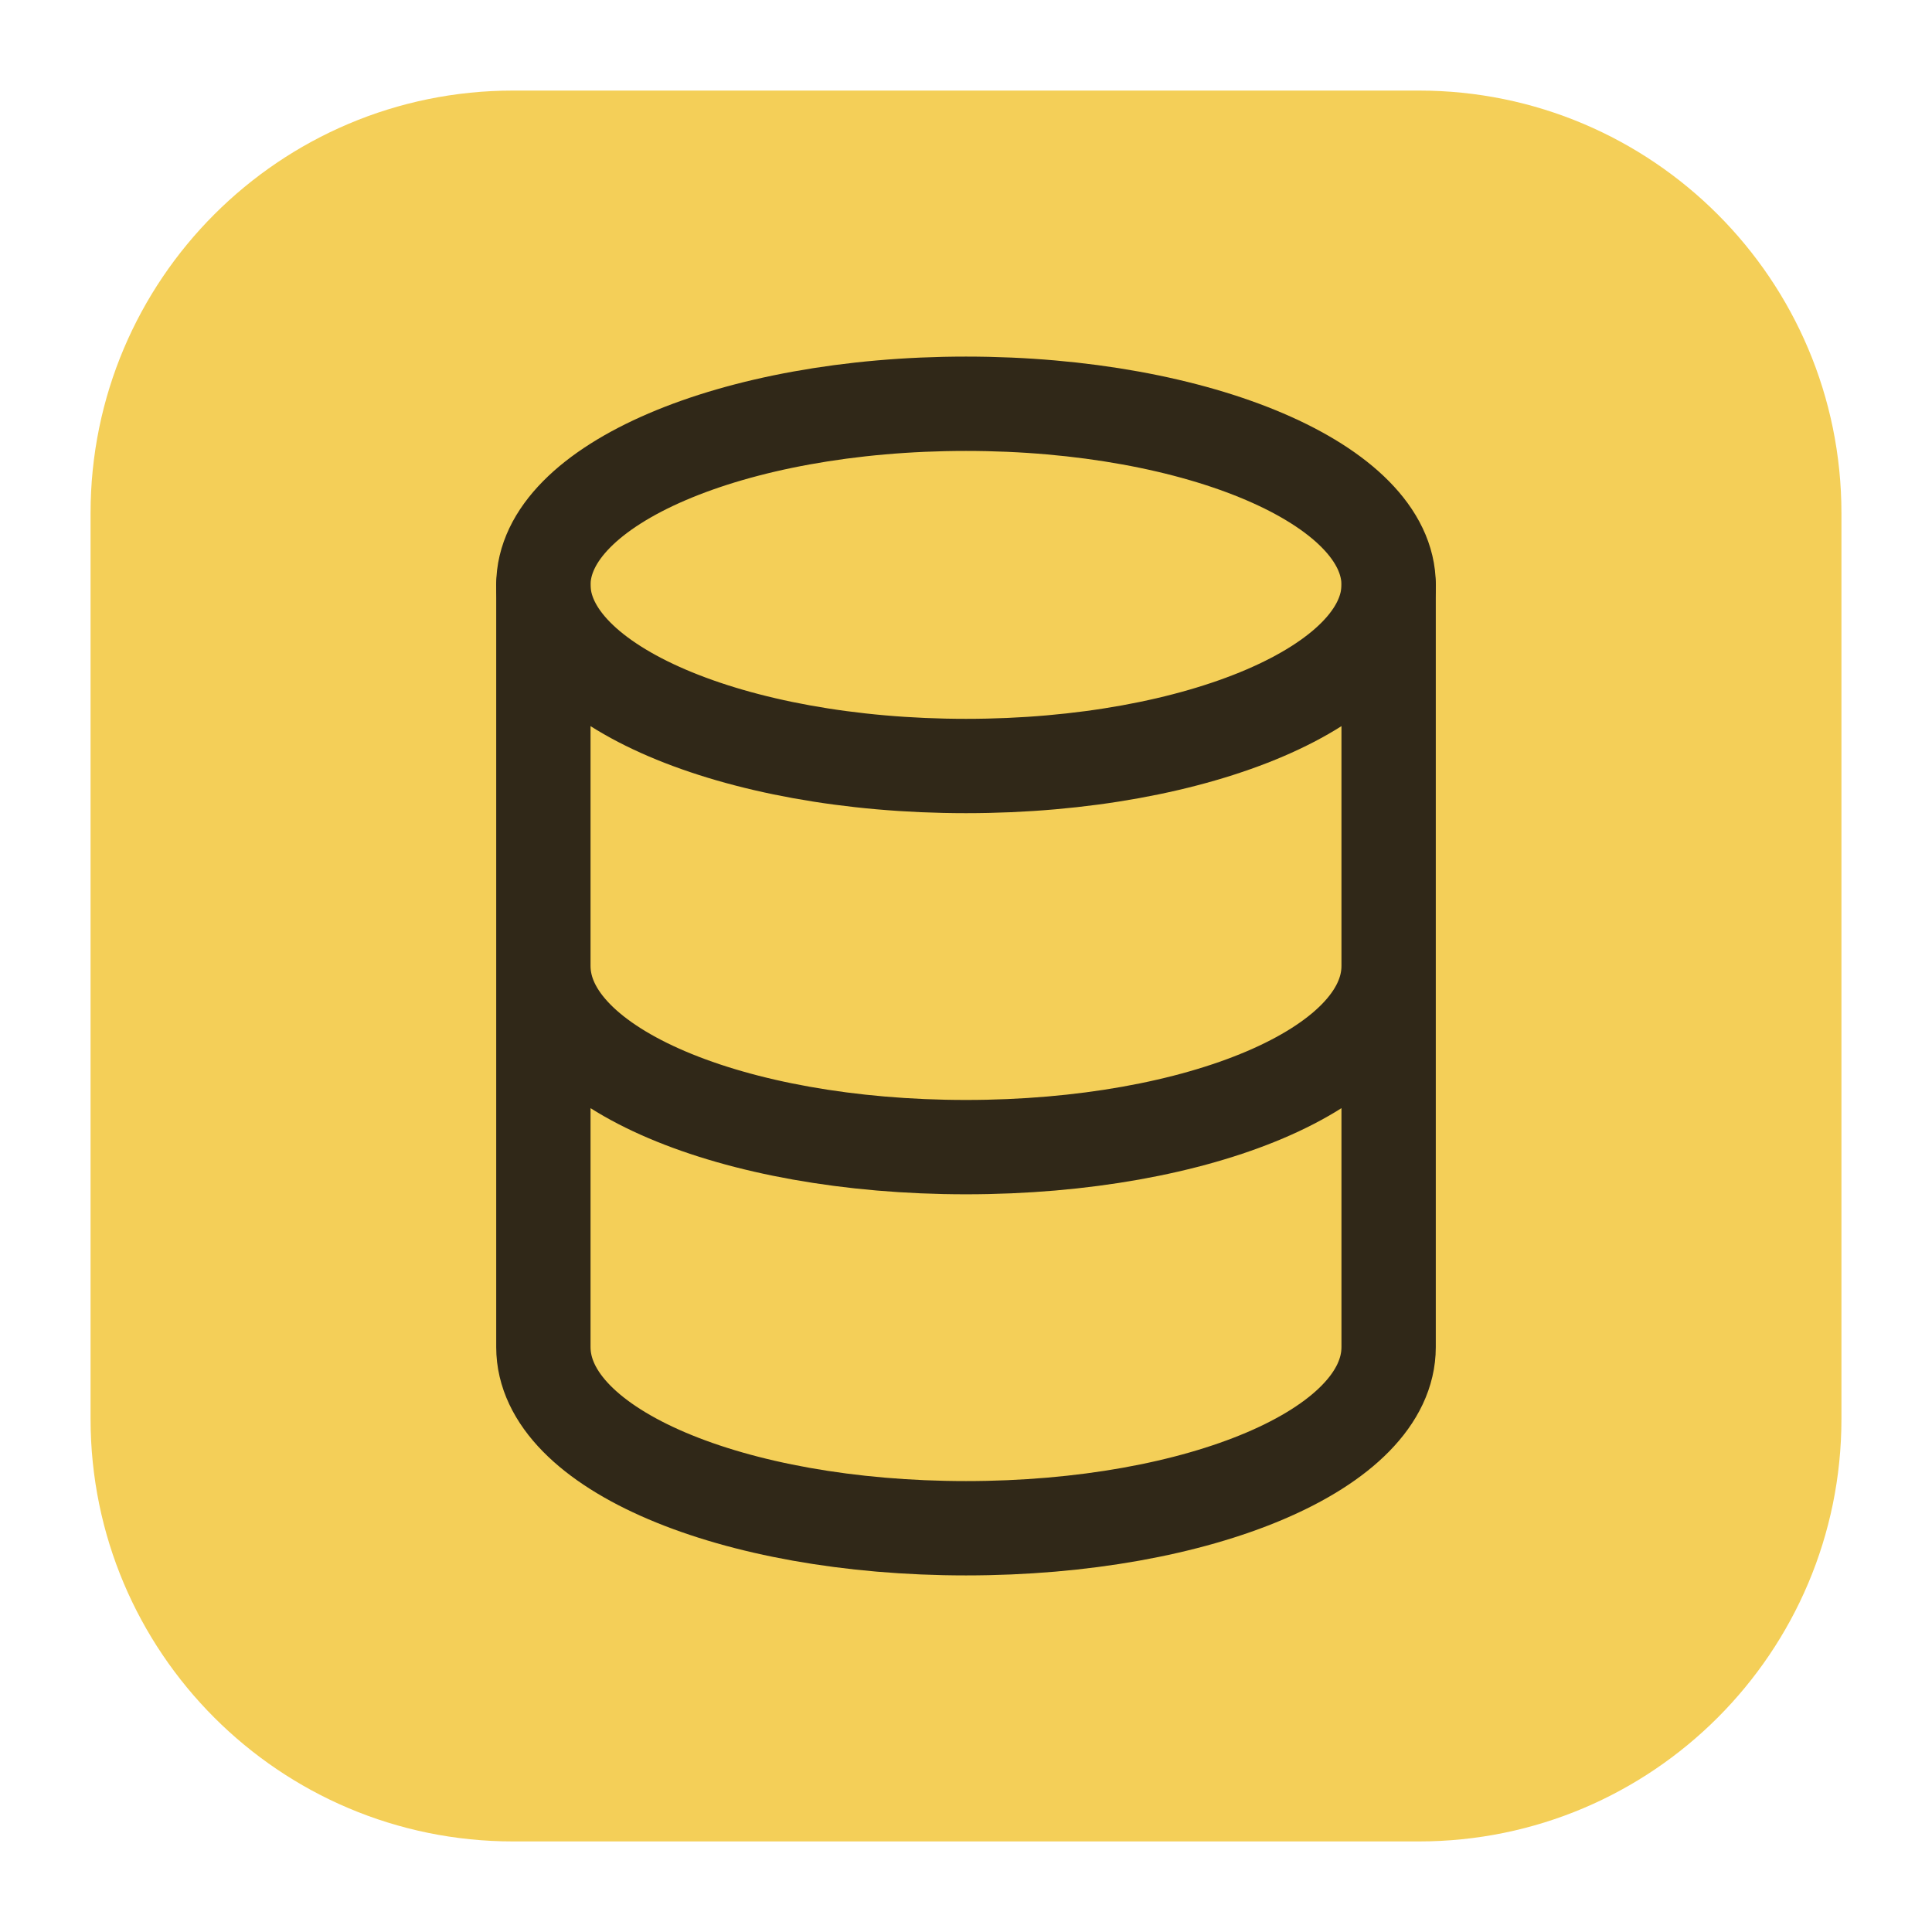
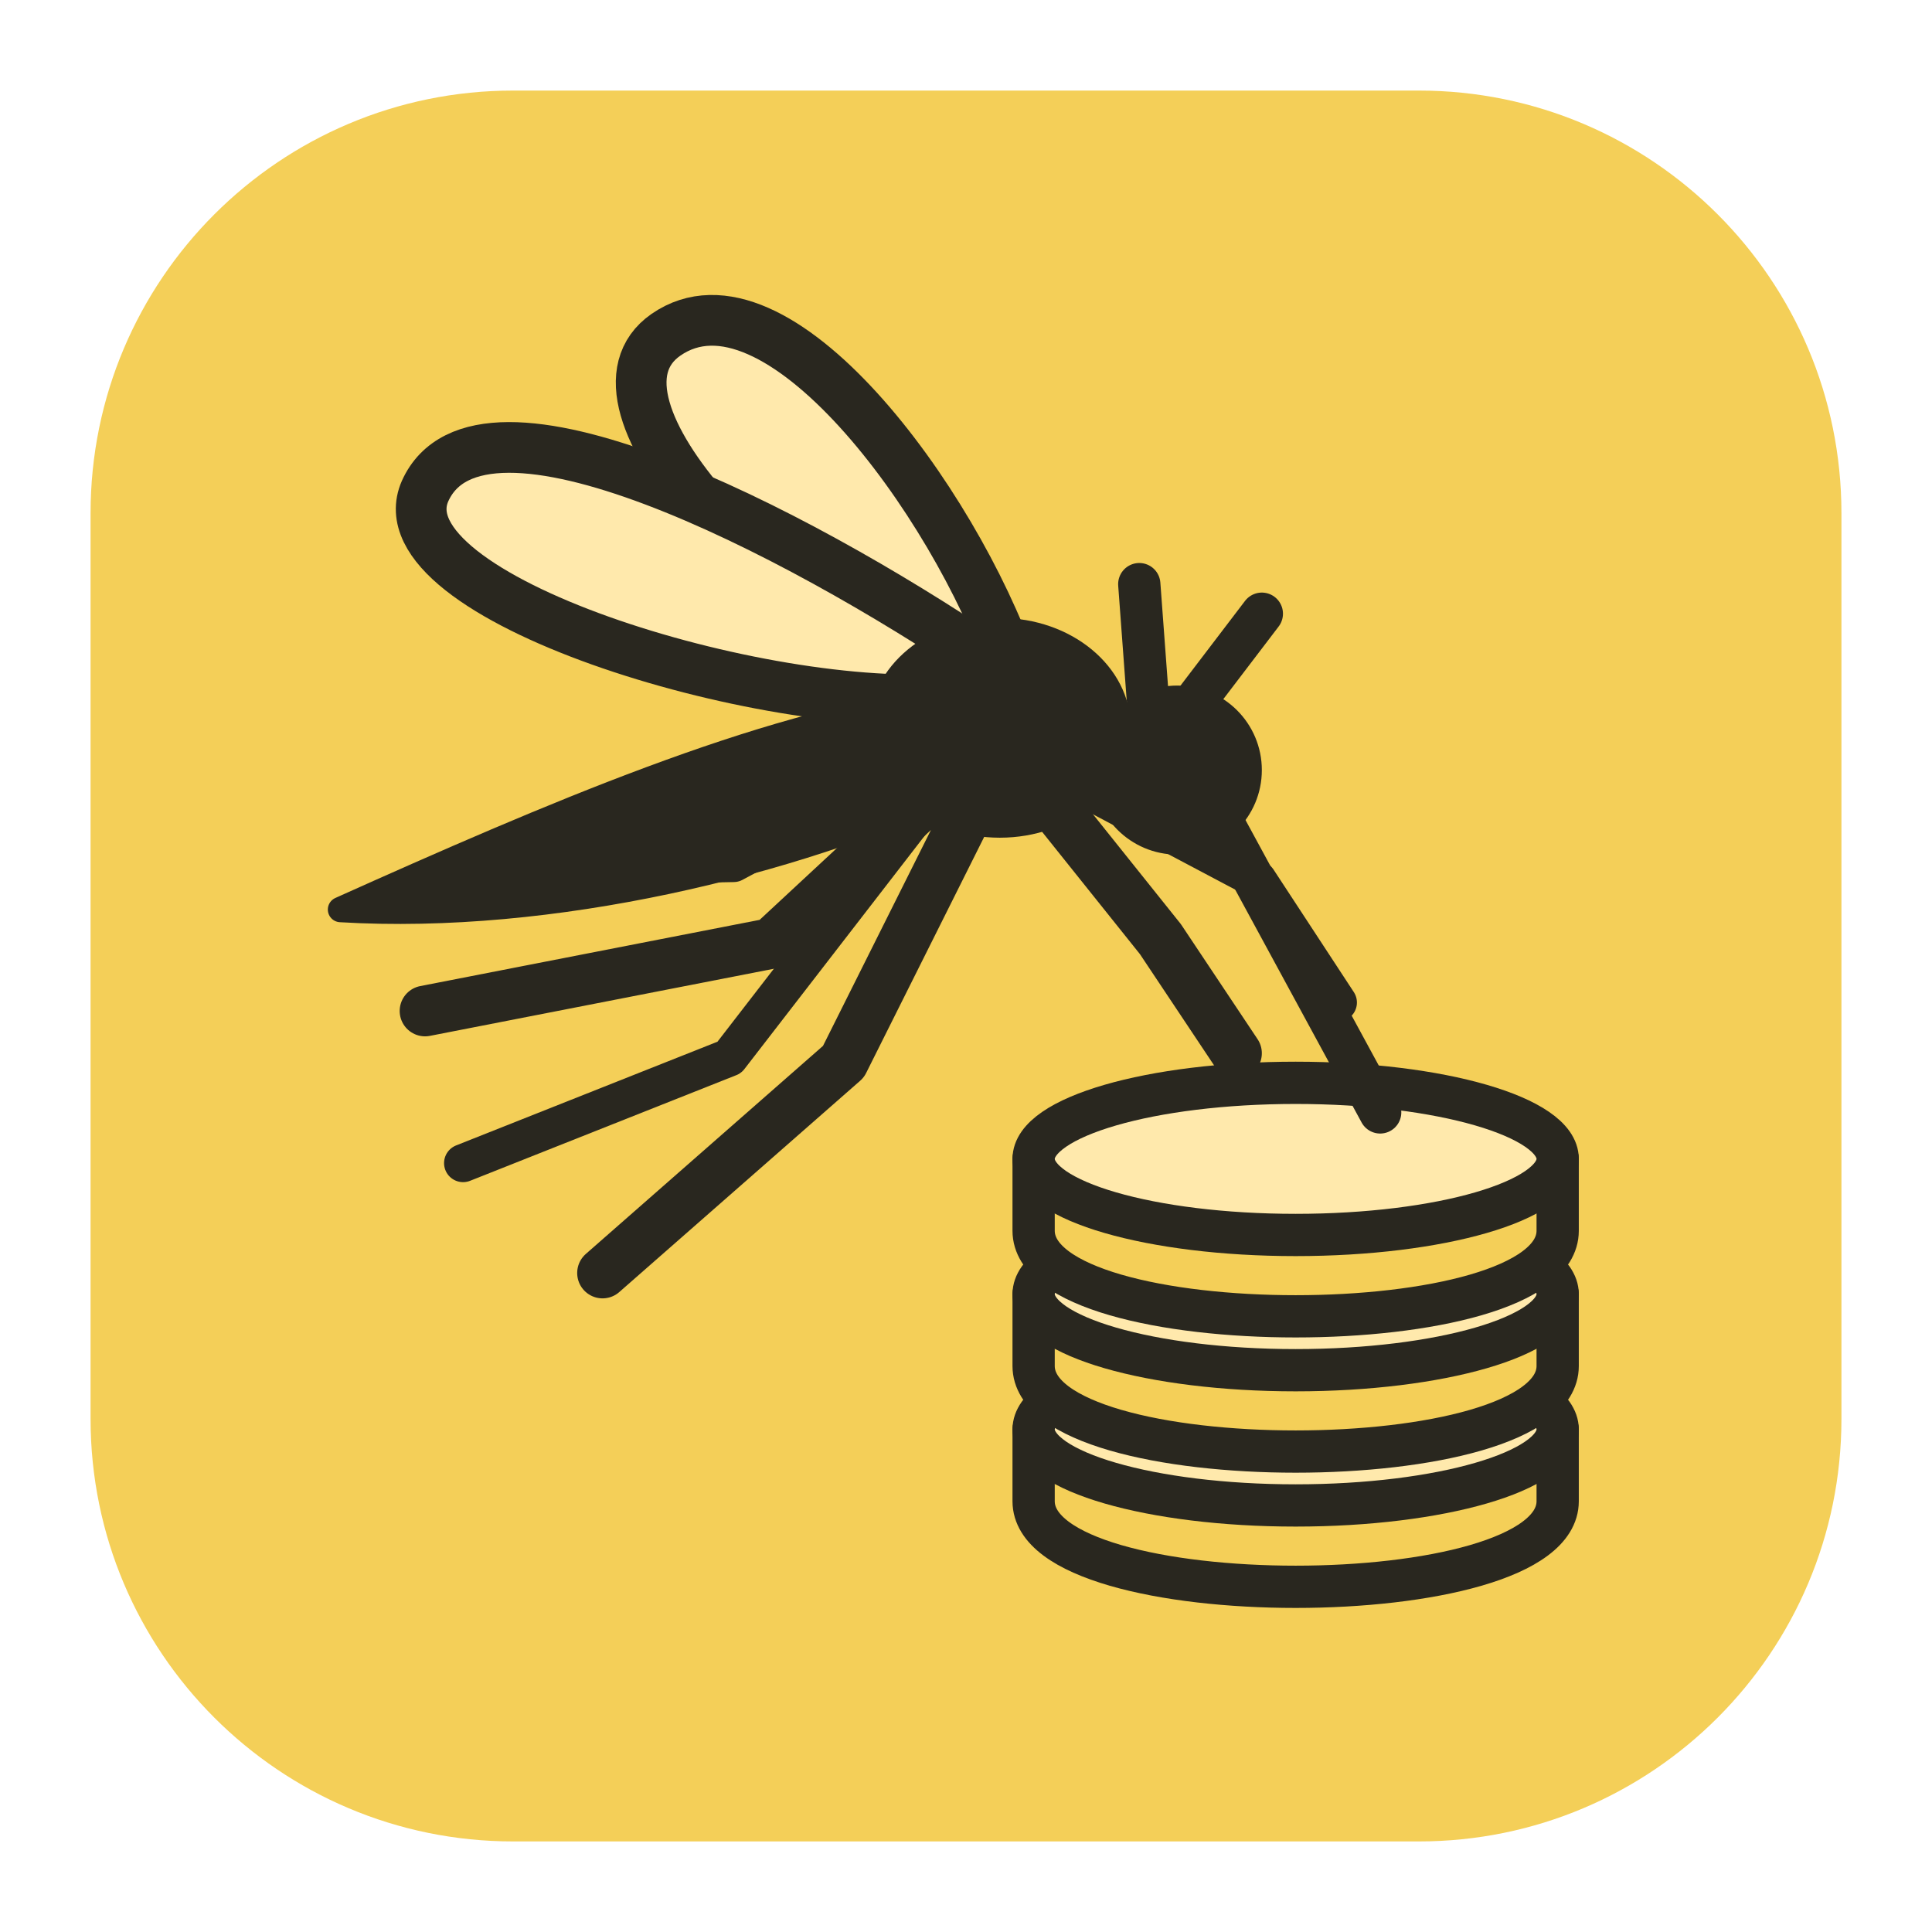
<svg xmlns="http://www.w3.org/2000/svg" width="512" height="512" viewBox="0 0 512 512">
  <rect x="24" y="24" width="464" height="464" rx="112" fill="#f4cf58" />
-   <g fill="none" stroke="#302818" stroke-width="25" stroke-linecap="round" stroke-linejoin="round">
-     <ellipse cx="256" cy="155" rx="112" ry="48" />
-     <path d="M144 155v202c0 27 50 48 112 48s112-21 112-48V155M144 256c0 27 50 48 112 48s112-21 112-48" />
+   <g transform="translate(-30.72 -30) scale(1.12)" stroke="#29271f" stroke-linecap="round" stroke-linejoin="round">
+     <g stroke-width="10">
+       <path d="M272 365V382C272 409 396 409 396 382V365Z" fill="#f4cf58" />
+       <ellipse cx="334" cy="365" rx="62" ry="18" fill="#ffe9ac" />
+       <path d="M272 333V350C272 377 396 377 396 350V333Z" fill="#f4cf58" />
+       <ellipse cx="334" cy="333" rx="62" ry="18" fill="#ffe9ac" />
+       <path d="M272 301V318C272 345 396 345 396 318V301Z" fill="#f4cf58" />
+       <ellipse cx="334" cy="301" rx="62" ry="18" fill="#ffe9ac" />
+     </g>
+     <g fill="none" stroke-width="12">
+       <path d="M252 211 210 250 128 266M259 214 227 278 170 328M274 214 302 249 320 276" />
+       <path d="M244 208 201 231 150 232M251 211 200 277 137 302M274 208 325 235 344 264" stroke-width="9" />
+     </g>
+     <path d="M257 192C211 173 162 122 185 106 211 88 253 145 267 185Z" fill="#ffe9ac" stroke-width="12" />
+     <path d="M253 192C208 196 117 168 128 143 141 114 215 152 261 183Z" fill="#ffe9ac" stroke-width="12" />
+     <path d="M248 193C208 198 157 220 108 242 158 245 215 231 254 213Z" fill="#29271f" stroke-width="6" />
+     <ellipse cx="264" cy="199" rx="29" ry="24" fill="#29271f" stroke-width="4" />
+     <circle cx="306" cy="209" r="18" fill="#29271f" stroke-width="4" />
+     <path d="M316 220 354 290M310 193 326 172M299 192 297 165" fill="none" stroke-width="10" />
  </g>
</svg>
